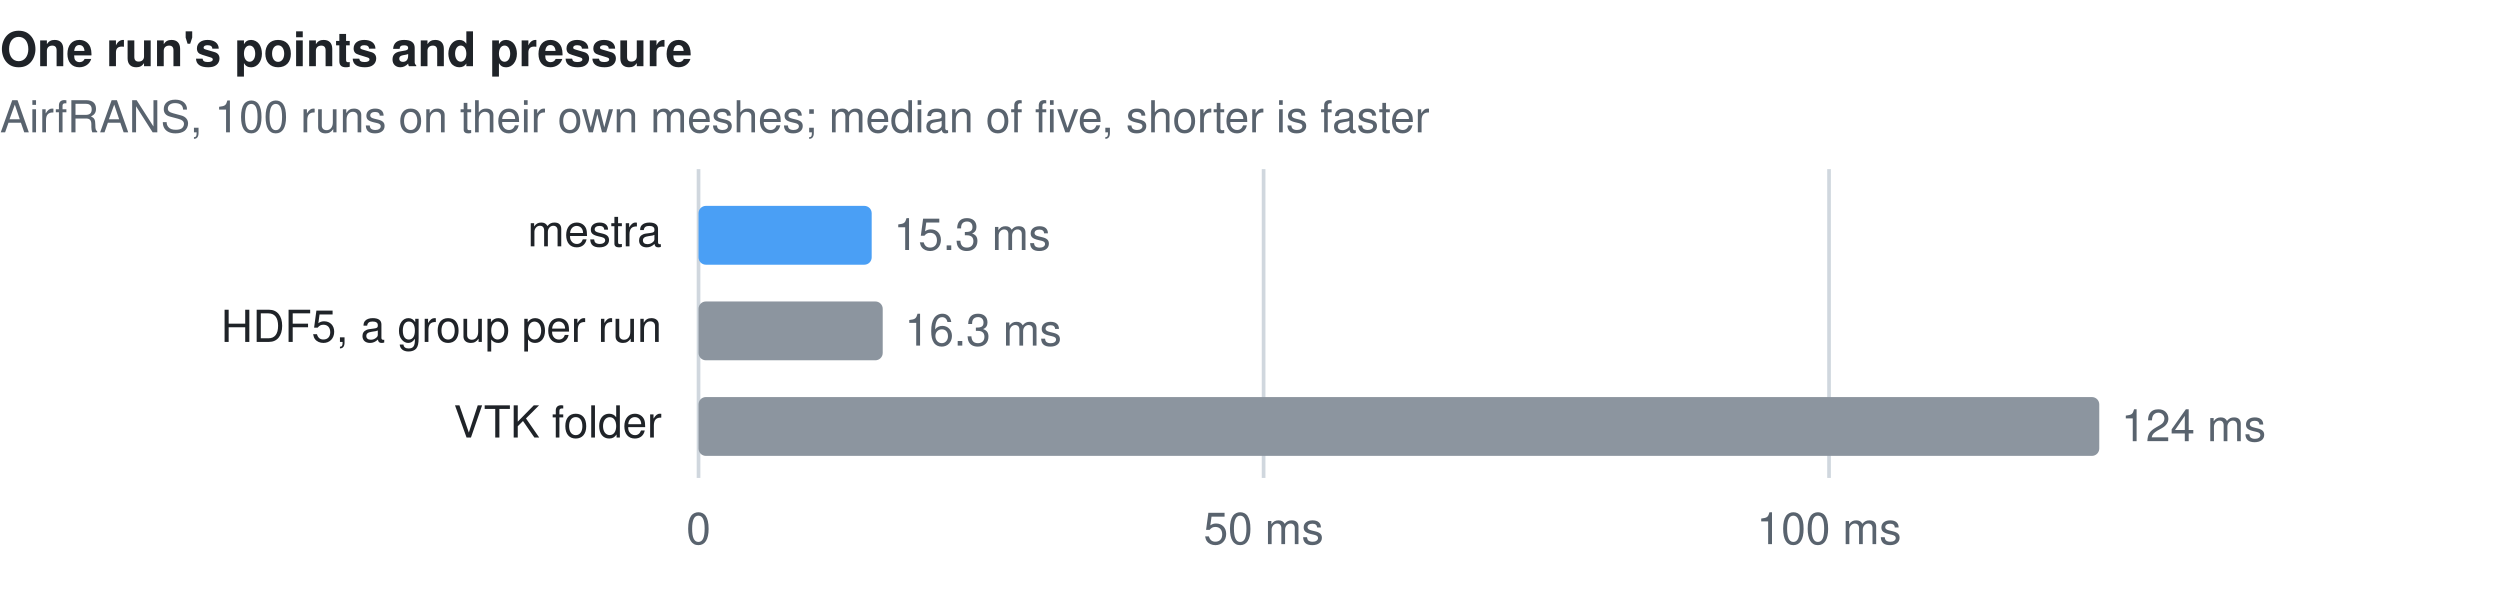
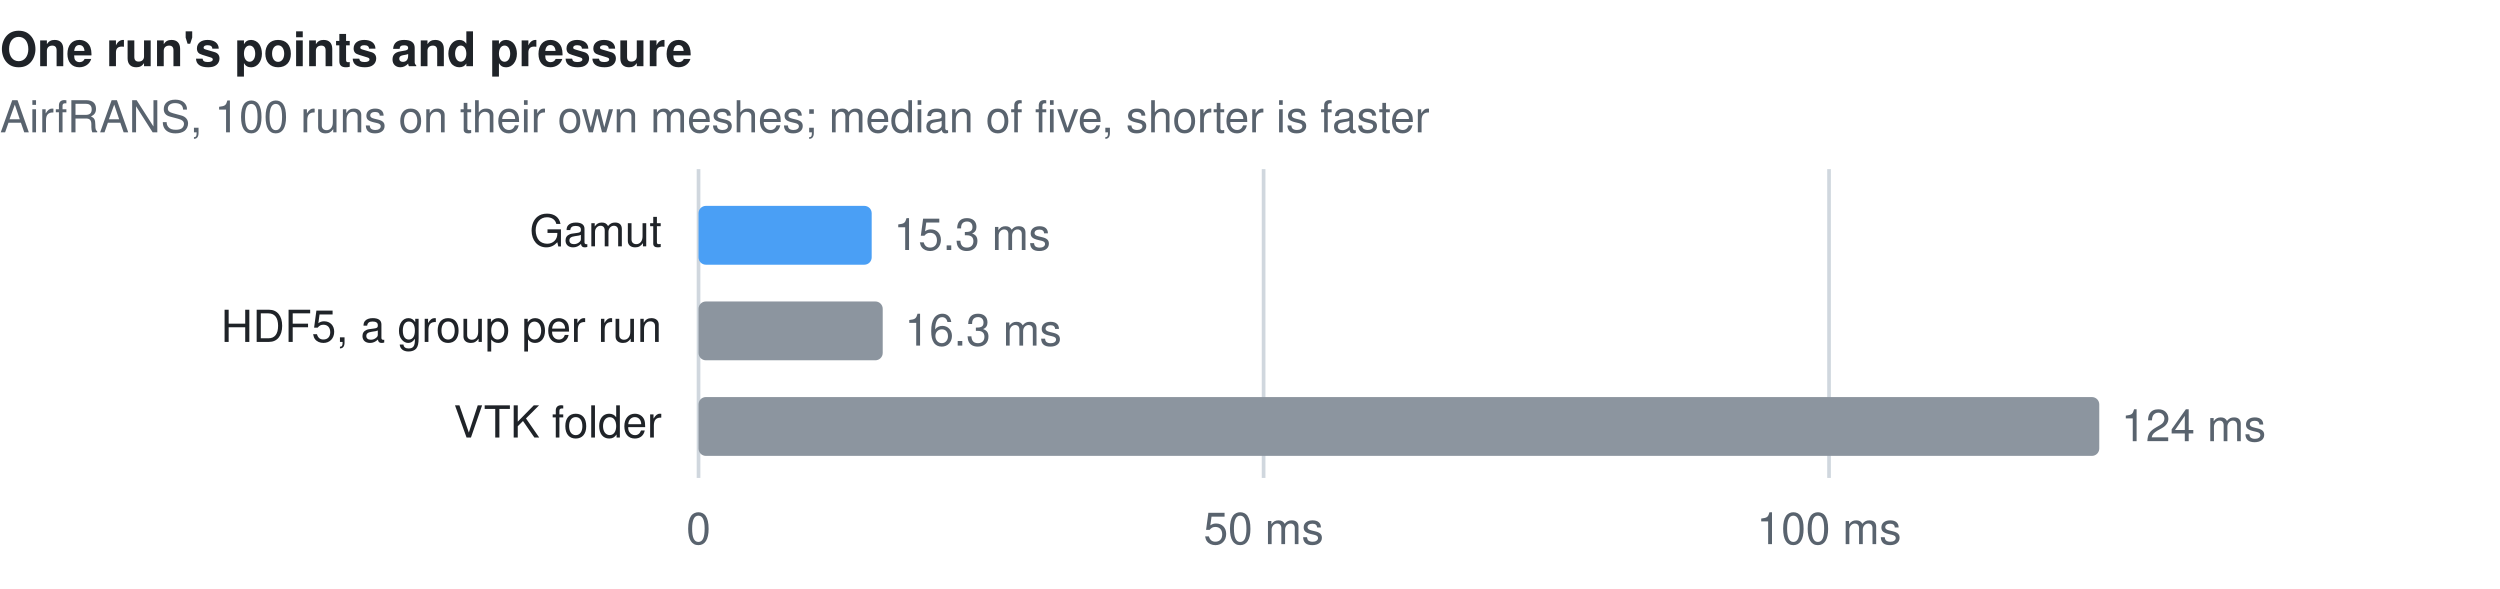
<svg xmlns="http://www.w3.org/2000/svg" viewBox="0 0 680 160" width="680" height="160" role="img" aria-label="One run's points and pressure">
  <style>
    .ink { fill: #1F2328; } .soft { fill: #59636E; } .grid { stroke: #D0D7DE; stroke-width: 1; }
    .bar { fill: #8C959F; } .ours { fill: #4A9FF5; }
    @media (prefers-color-scheme: dark) {
      .ink { fill: #E6EDF3; } .soft { fill: #9198A1; } .grid { stroke: #30363D; } .bar { fill: #6E7681; }
    }
    text { font-family: -apple-system, BlinkMacSystemFont, 'Segoe UI', Helvetica, Arial, sans-serif; font-size: 12px; }
    .h { font-size: 13px; font-weight: 600; }
  </style>
  <text class="ink h" x="0" y="18">One run's points and pressure</text>
  <text class="soft" x="0" y="36">AirfRANS, 100 runs on their own meshes; median of five, shorter is faster</text>
  <line class="grid" x1="190.0" y1="46" x2="190.0" y2="130" />
  <text class="soft" x="190.0" y="148" text-anchor="middle">0</text>
  <line class="grid" x1="343.7" y1="46" x2="343.7" y2="130" />
  <text class="soft" x="343.7" y="148" text-anchor="middle">50 ms</text>
  <line class="grid" x1="497.5" y1="46" x2="497.5" y2="130" />
  <text class="soft" x="497.5" y="148" text-anchor="middle">100 ms</text>
-   <text class="ink" x="180" y="67" text-anchor="end">mestra</text>
+   <text class="ink" x="180" y="67" text-anchor="end">Gamut</text>
  <rect class="ours" x="190" y="56" width="47.1" height="16" rx="2" />
  <text class="soft" x="243.1" y="68">15.3 ms</text>
  <text class="ink" x="180" y="93" text-anchor="end">HDF5, a group per run</text>
  <rect class="bar" x="190" y="82" width="50.1" height="16" rx="2" />
  <text class="soft" x="246.1" y="94">16.3 ms</text>
  <text class="ink" x="180" y="119" text-anchor="end">VTK folder</text>
  <rect class="bar" x="190" y="108" width="381.0" height="16" rx="2" />
  <text class="soft" x="577.0" y="120">124 ms</text>
</svg>
